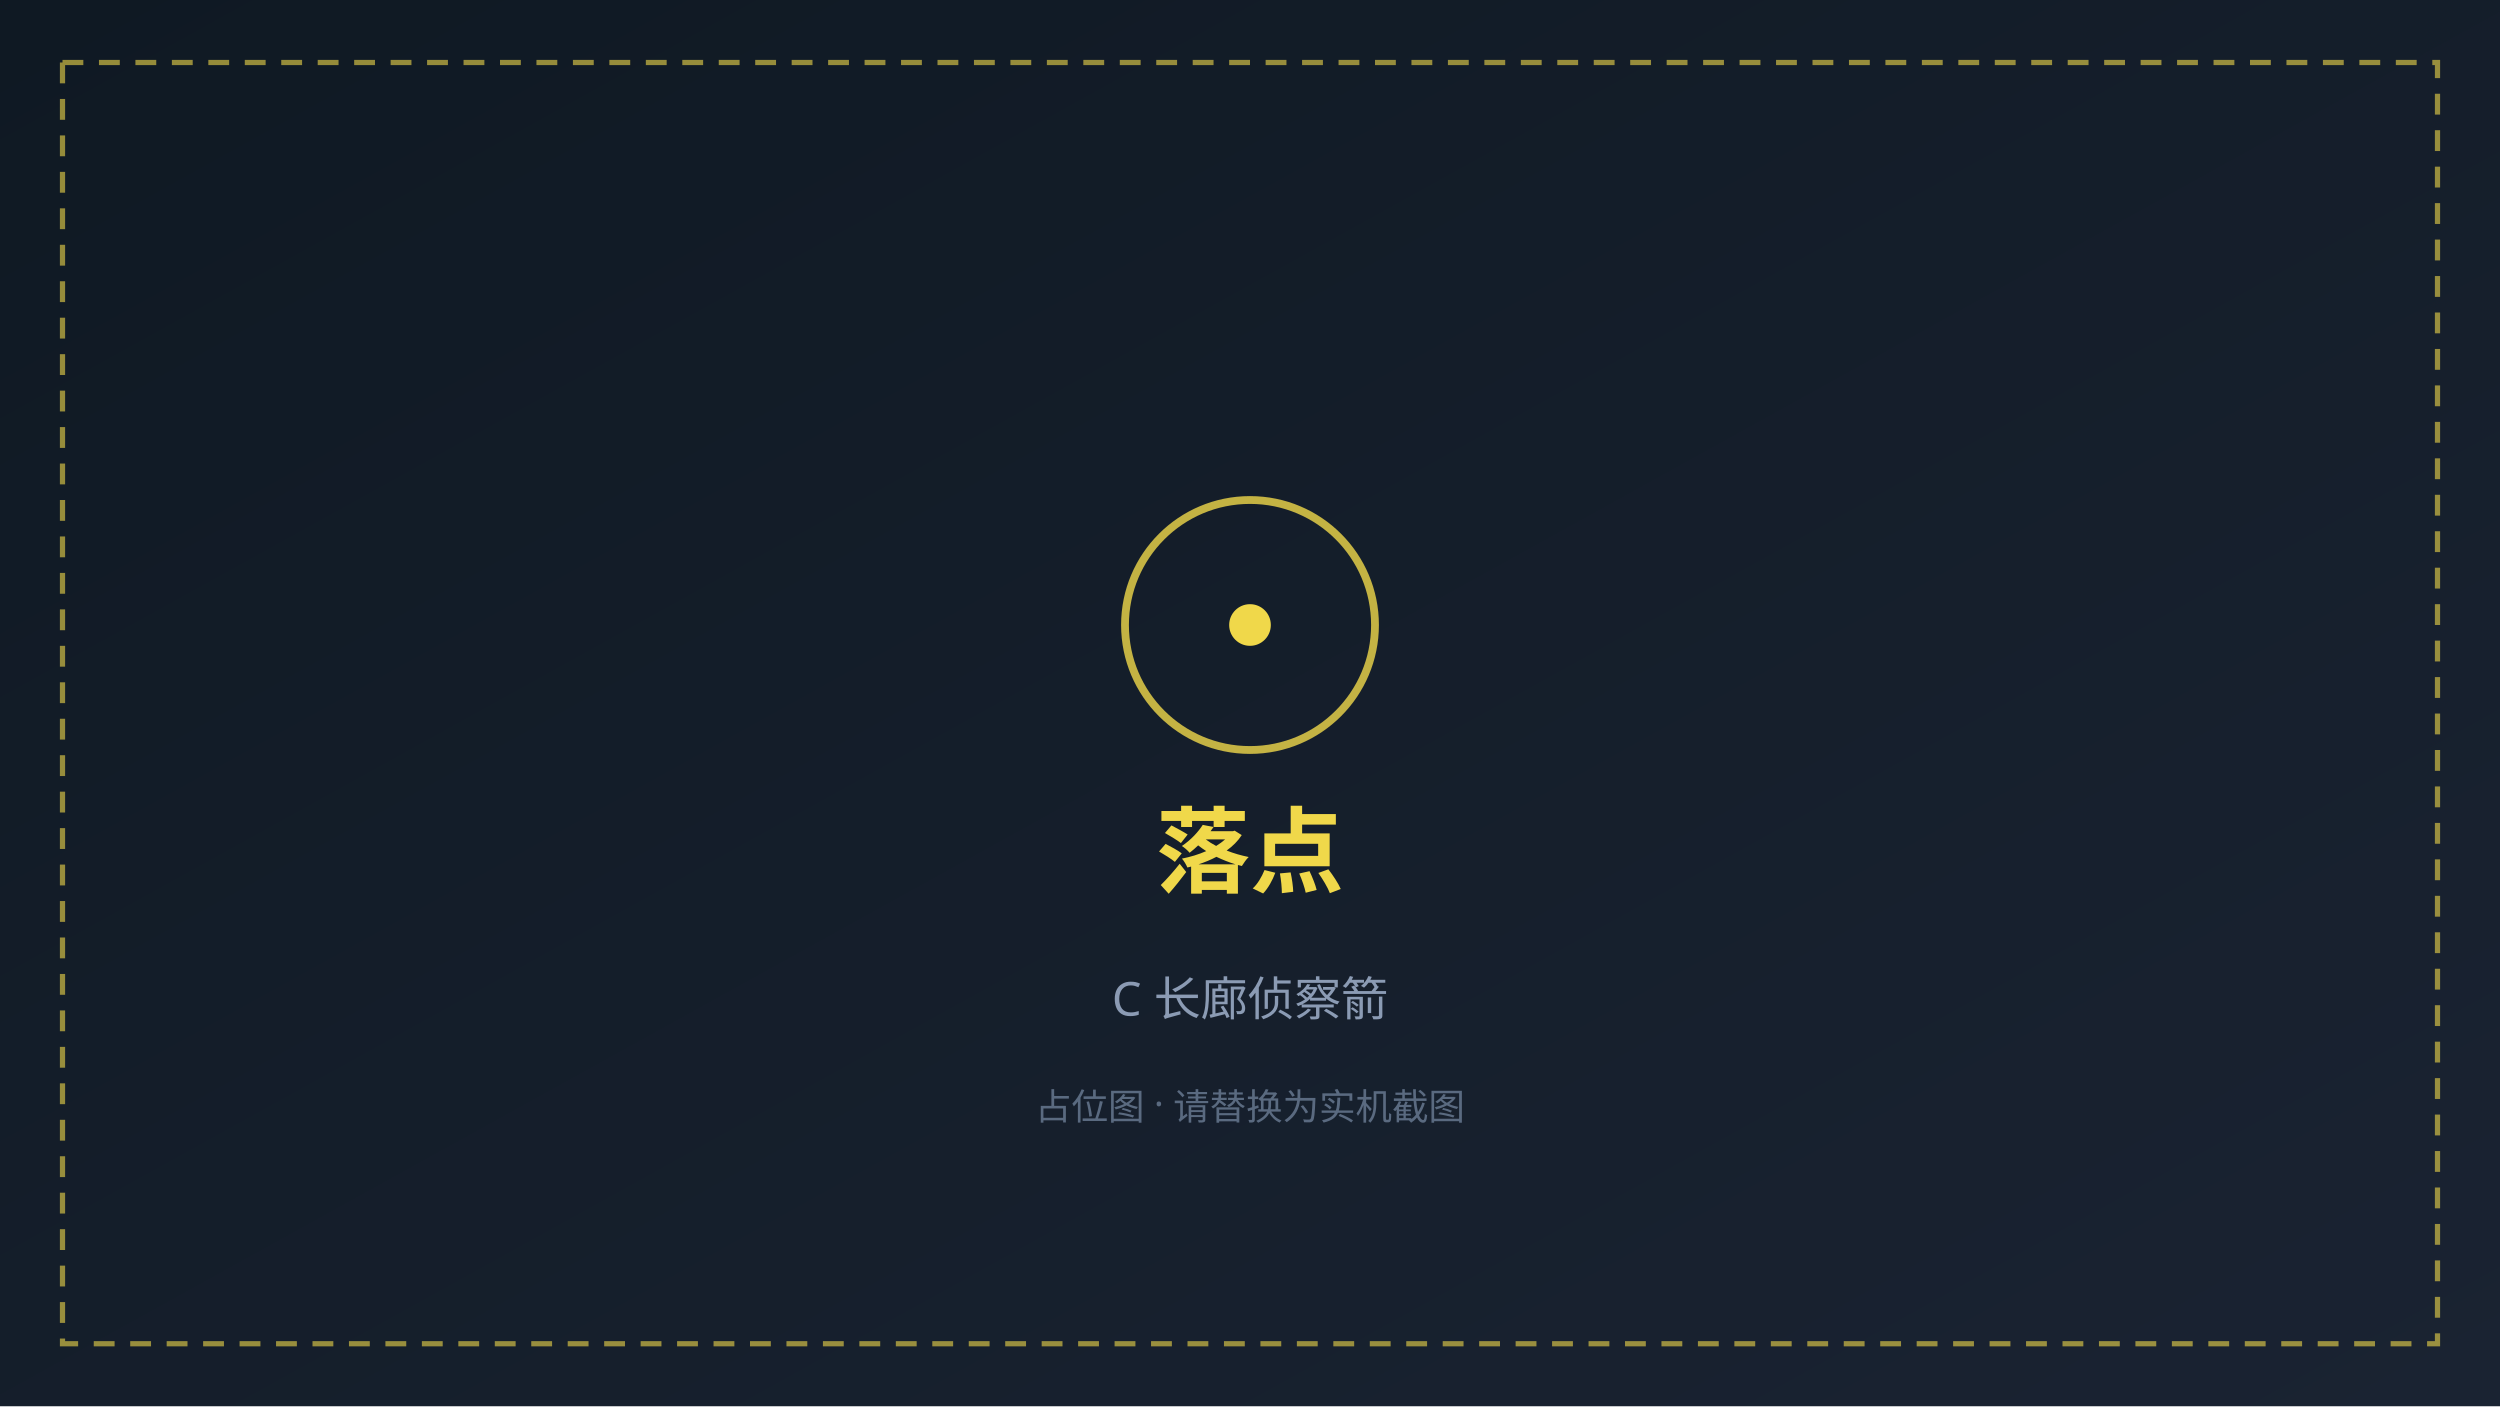
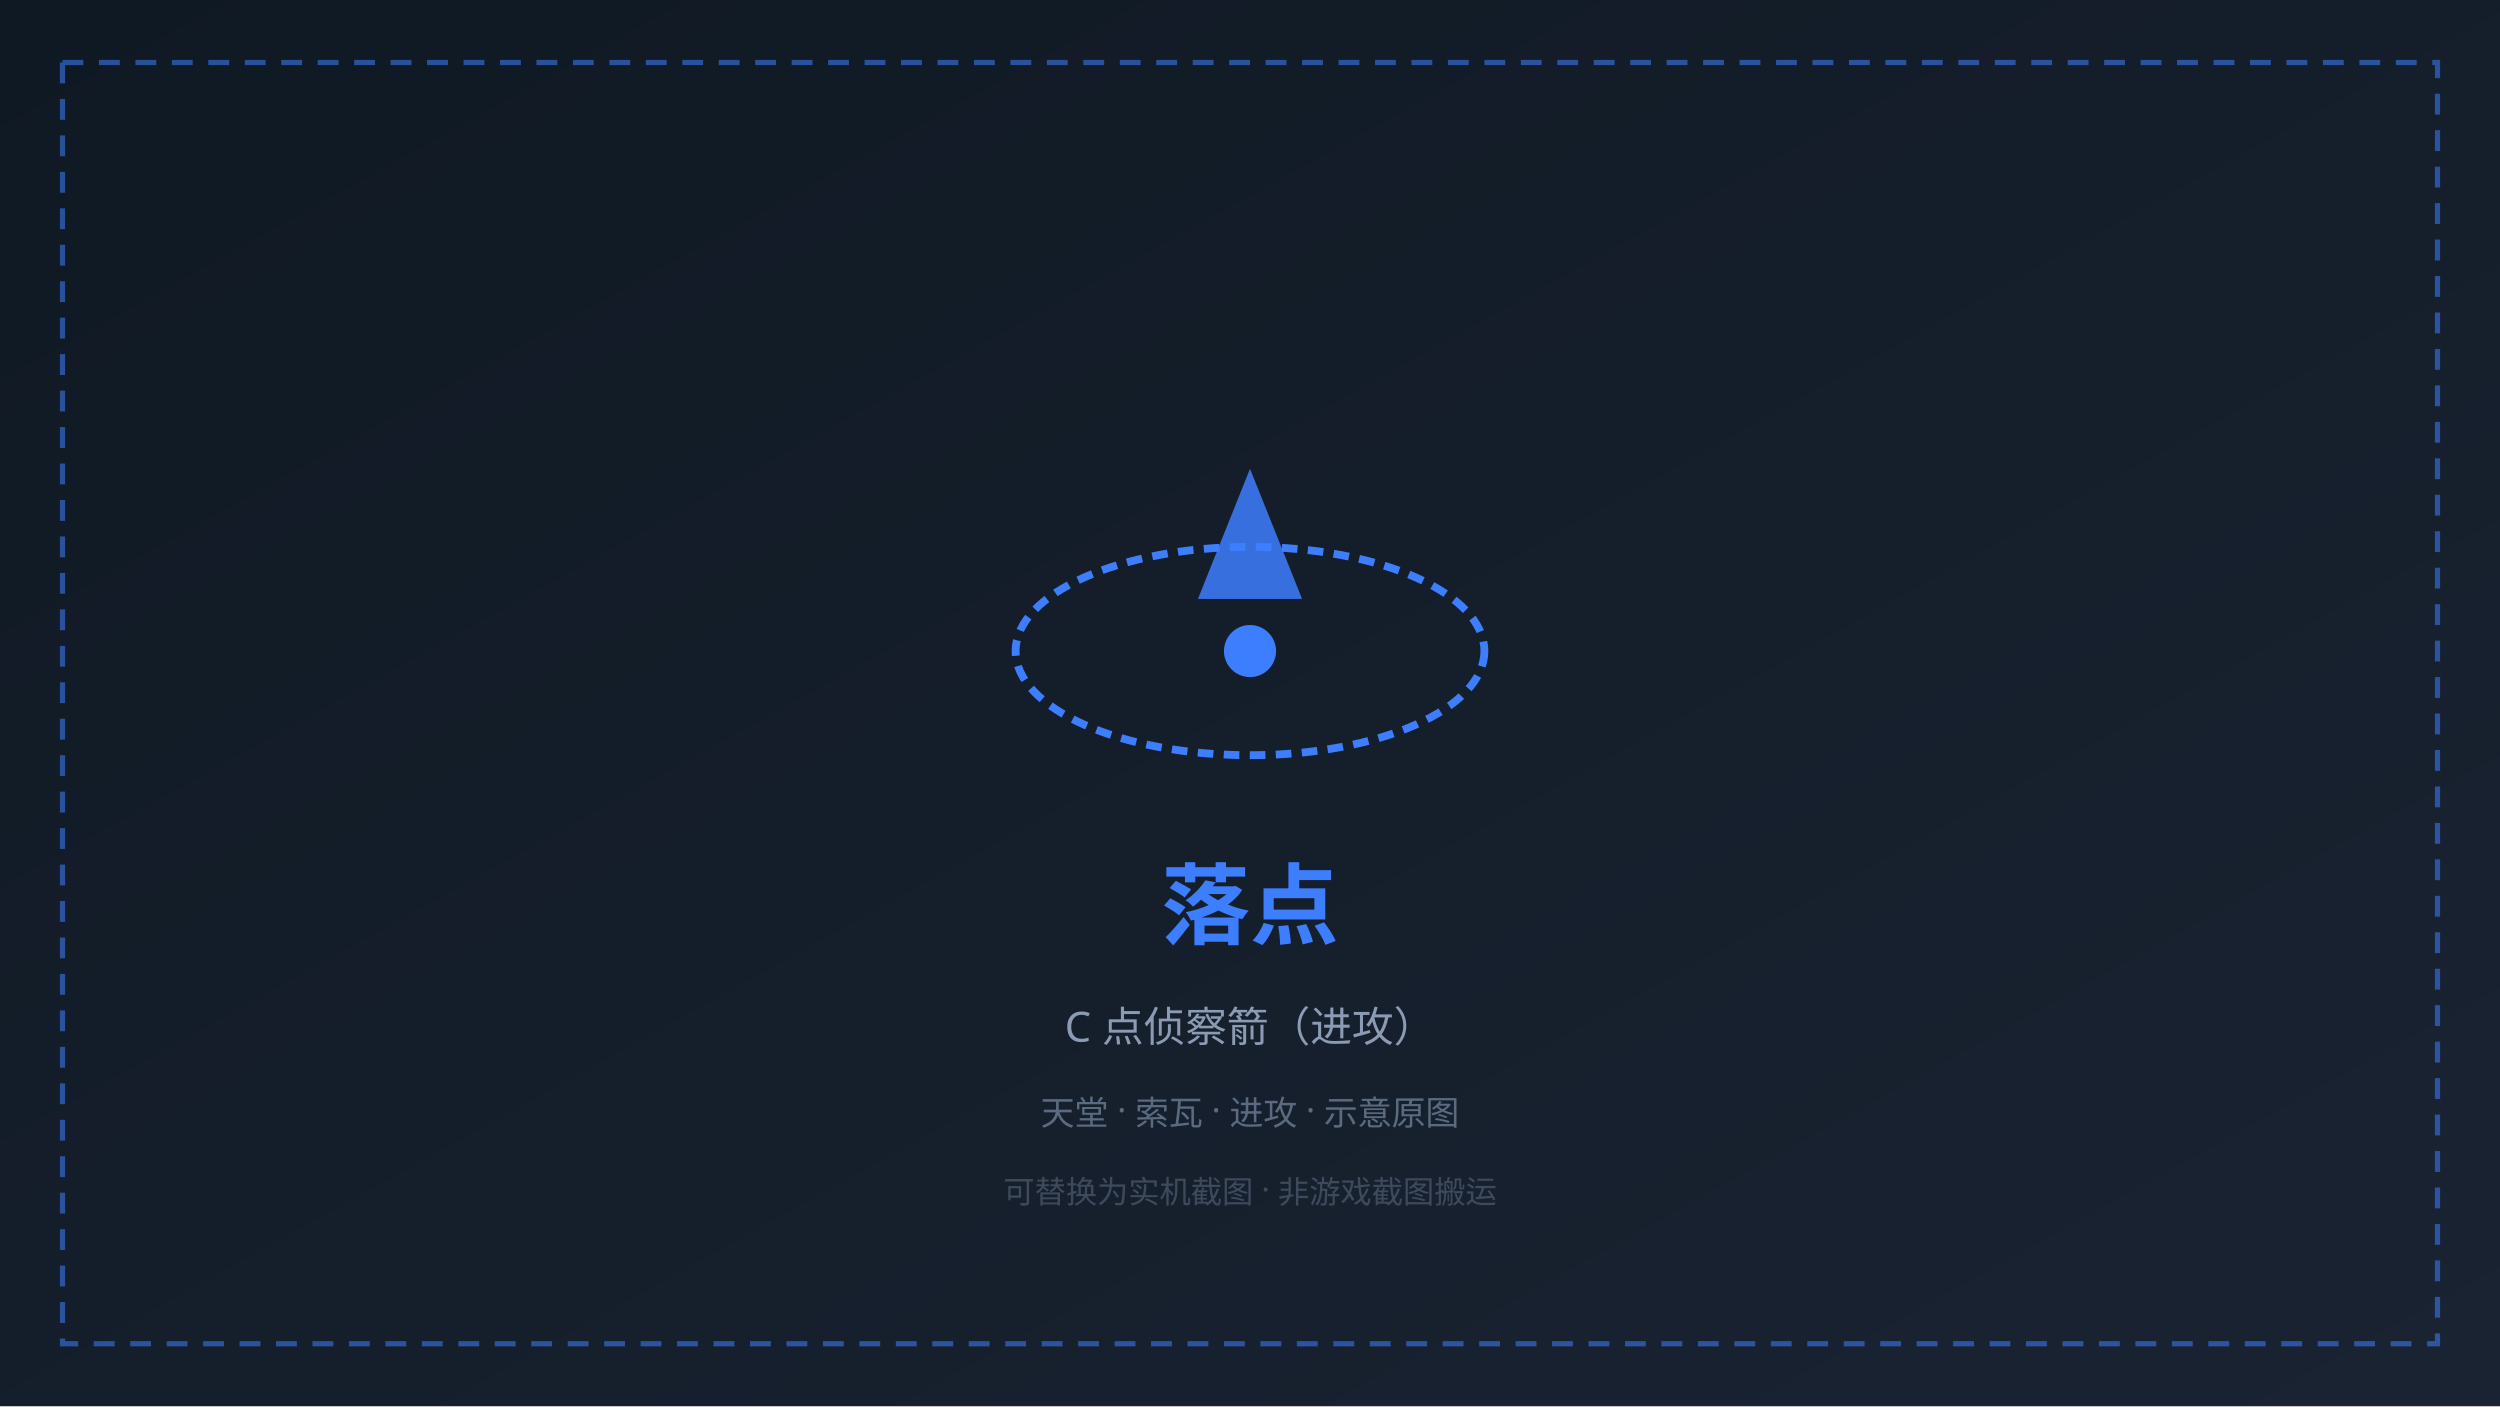
<svg xmlns="http://www.w3.org/2000/svg" width="960" height="540" viewBox="0 0 960 540">
  <defs>
    <linearGradient id="bg" x1="0" y1="0" x2="1" y2="1">
      <stop offset="0%" stop-color="#0f1923" />
      <stop offset="100%" stop-color="#1a2332" />
    </linearGradient>
+     <marker id="arrow" markerWidth="8" markerHeight="8" refX="4" refY="4" orient="auto">
+       <path d="M0,0 L8,4 L0,8 Z" fill="#3d7eff" />
+     </marker>
  </defs>
  <rect width="960" height="540" fill="url(#bg)" />
-   <rect x="24" y="24" width="912" height="492" fill="none" stroke="#f0d84a" stroke-width="2" stroke-dasharray="8 6" opacity="0.6" />
-   <circle cx="480" cy="240" r="48" fill="none" stroke="#f0d84a" stroke-width="3" opacity="0.8" />
-   <circle cx="480" cy="240" r="8" fill="#f0d84a" />
-   <text x="480" y="340" text-anchor="middle" fill="#f0d84a" font-family="system-ui,sans-serif" font-size="36" font-weight="700">落点</text>
-   <text x="480" y="390" text-anchor="middle" fill="#8b9bb4" font-family="system-ui,sans-serif" font-size="18">C 长廊侦察箭</text>
-   <text x="480" y="430" text-anchor="middle" fill="#5a6a80" font-family="system-ui,sans-serif" font-size="14">占位图 · 请替换为实机截图</text>
+   <rect x="24" y="24" width="912" height="492" fill="none" stroke="#3d7eff" stroke-width="2" stroke-dasharray="8 6" opacity="0.55" />
+   <ellipse cx="480" cy="250" rx="90" ry="40" fill="none" stroke="#3d7eff" stroke-width="3" stroke-dasharray="6 4" />
+   <circle cx="480" cy="250" r="10" fill="#3d7eff" />
+   <path d="M480 180 L460 230 L500 230 Z" fill="#3d7eff" opacity="0.85" />
+   <text x="480" y="360" text-anchor="middle" fill="#3d7eff" font-family="system-ui,sans-serif" font-size="34" font-weight="700">落点</text>
+   <text x="480" y="400" text-anchor="middle" fill="#8b9bb4" font-family="system-ui,sans-serif" font-size="16">C 点侦察箭（进攻）</text>
+   <text x="480" y="432" text-anchor="middle" fill="#5a6a80" font-family="system-ui,sans-serif" font-size="13">天堂 · 索瓦 · 进攻 · 示意原图</text>
+   <text x="480" y="462" text-anchor="middle" fill="#3d4a5c" font-family="system-ui,sans-serif" font-size="12">可替换为实机截图 · 非游戏截图搬运</text>
</svg>
